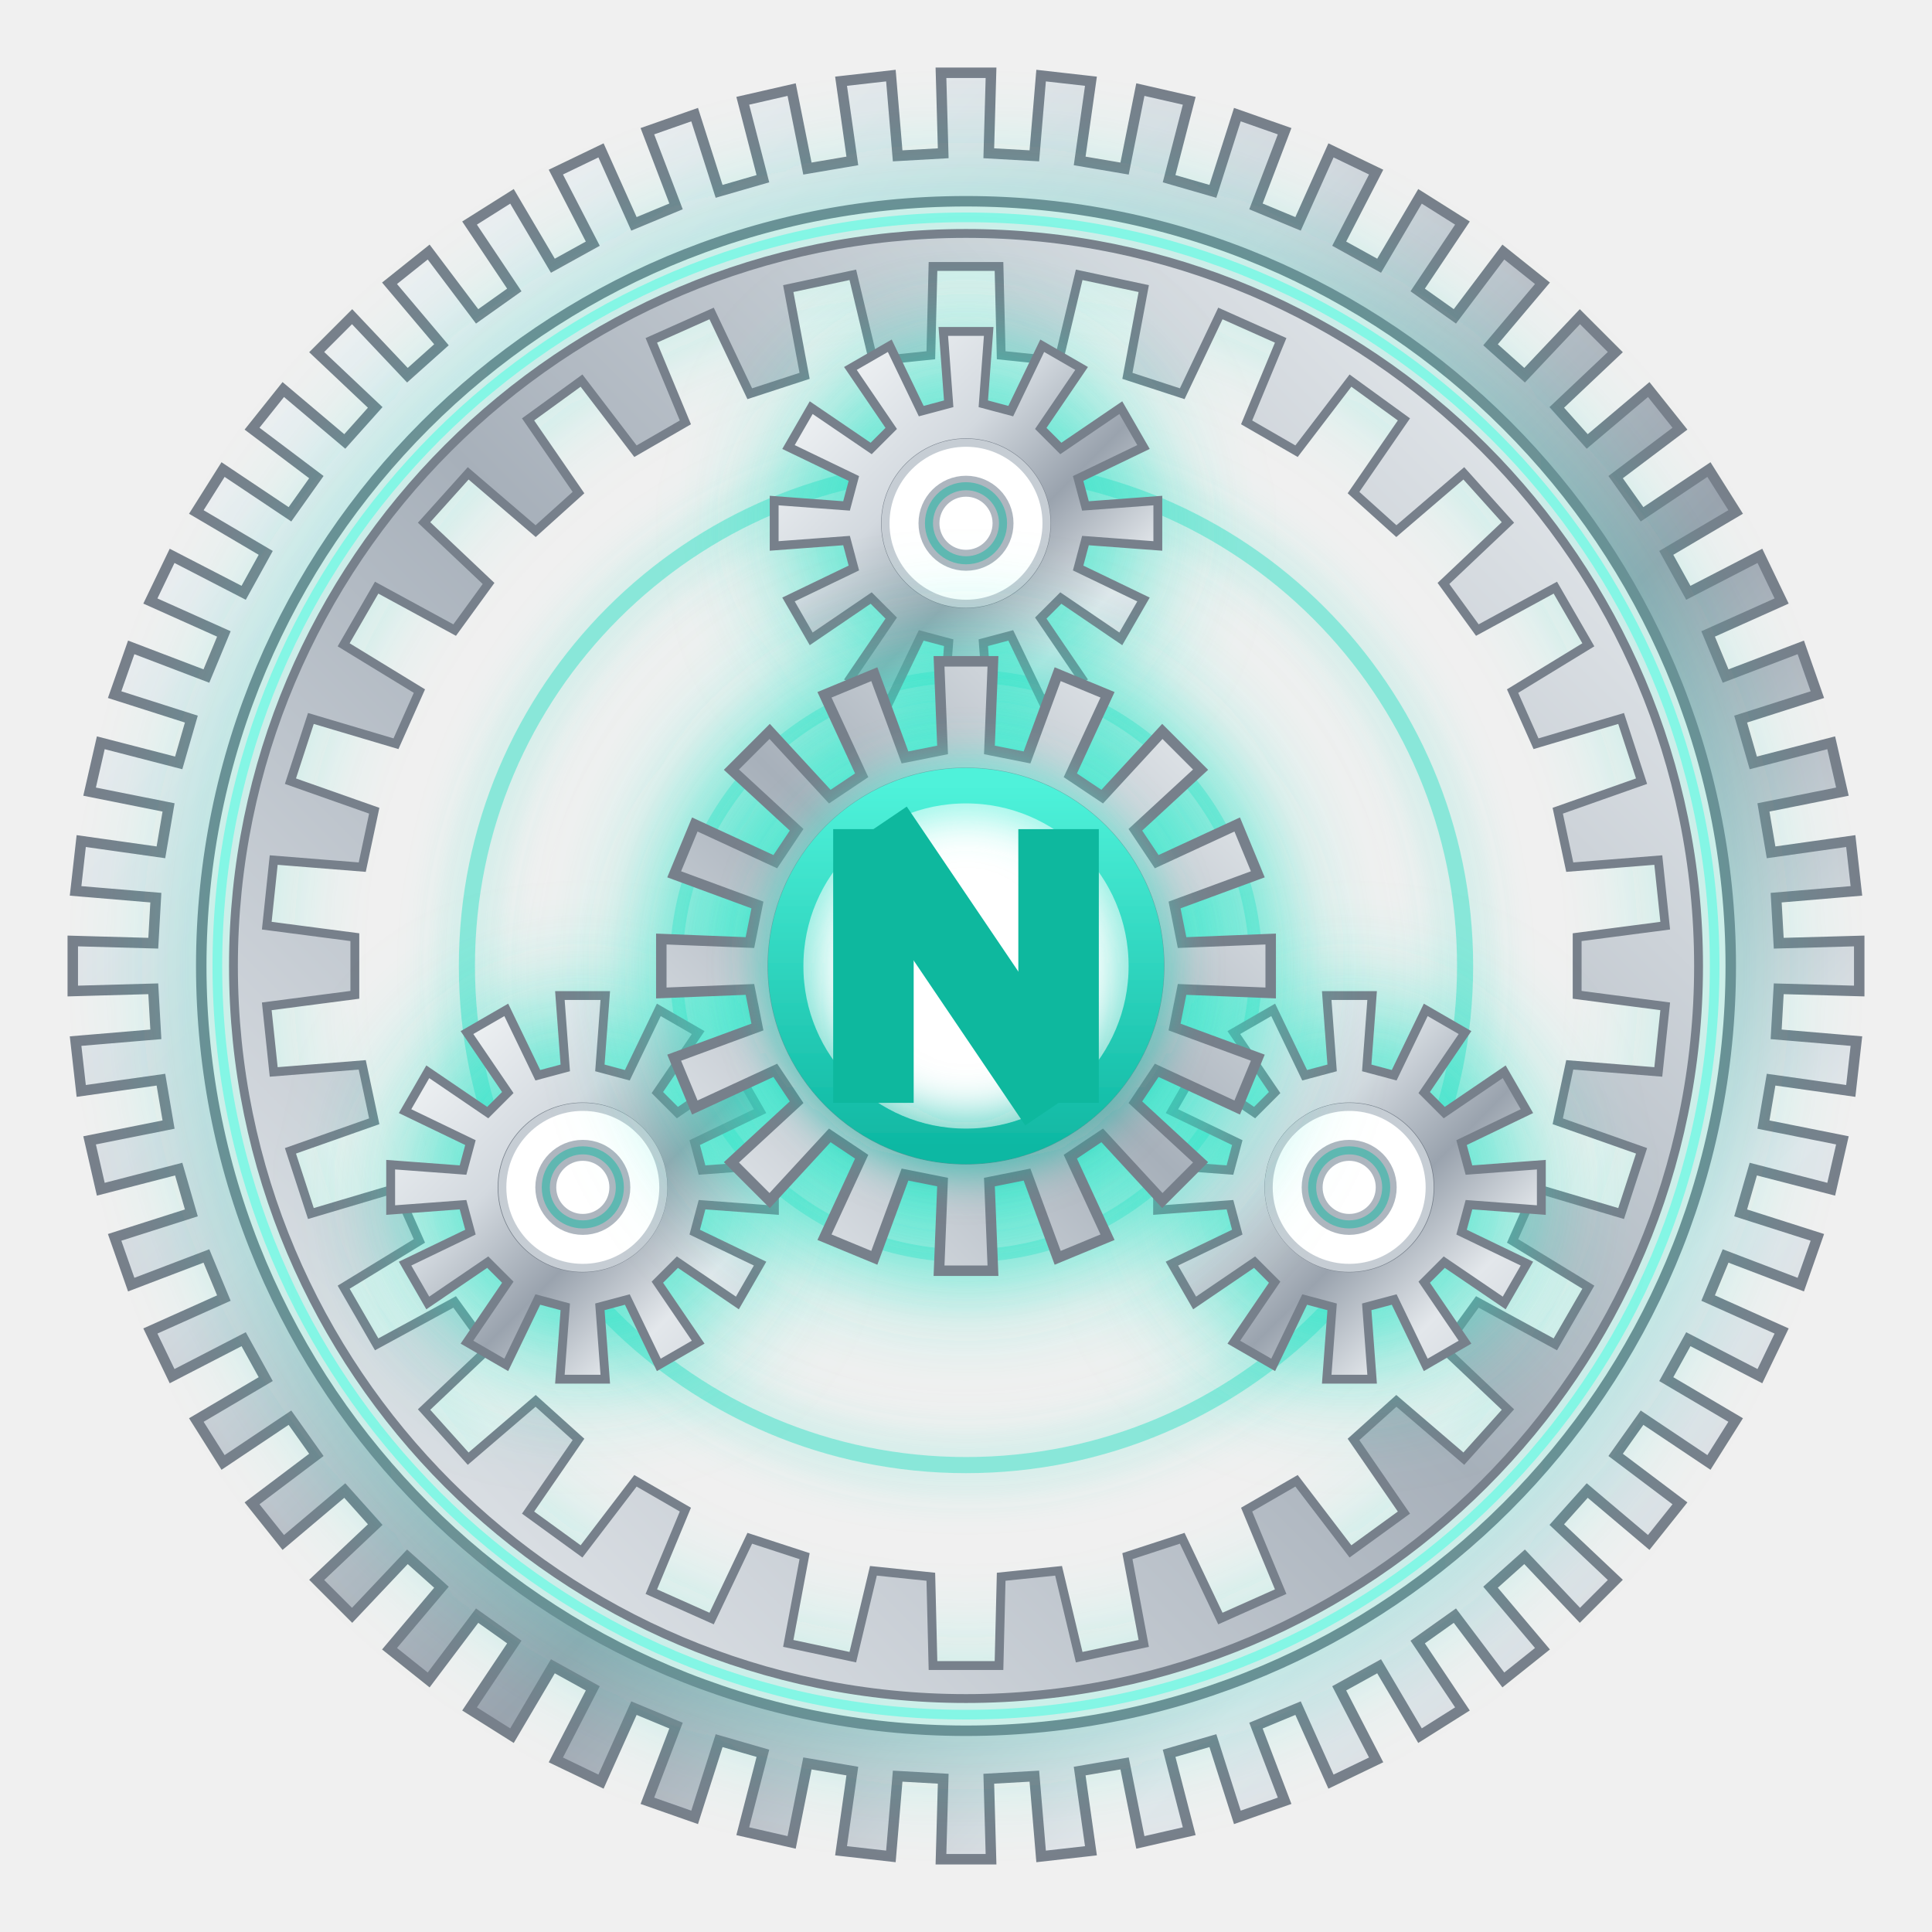
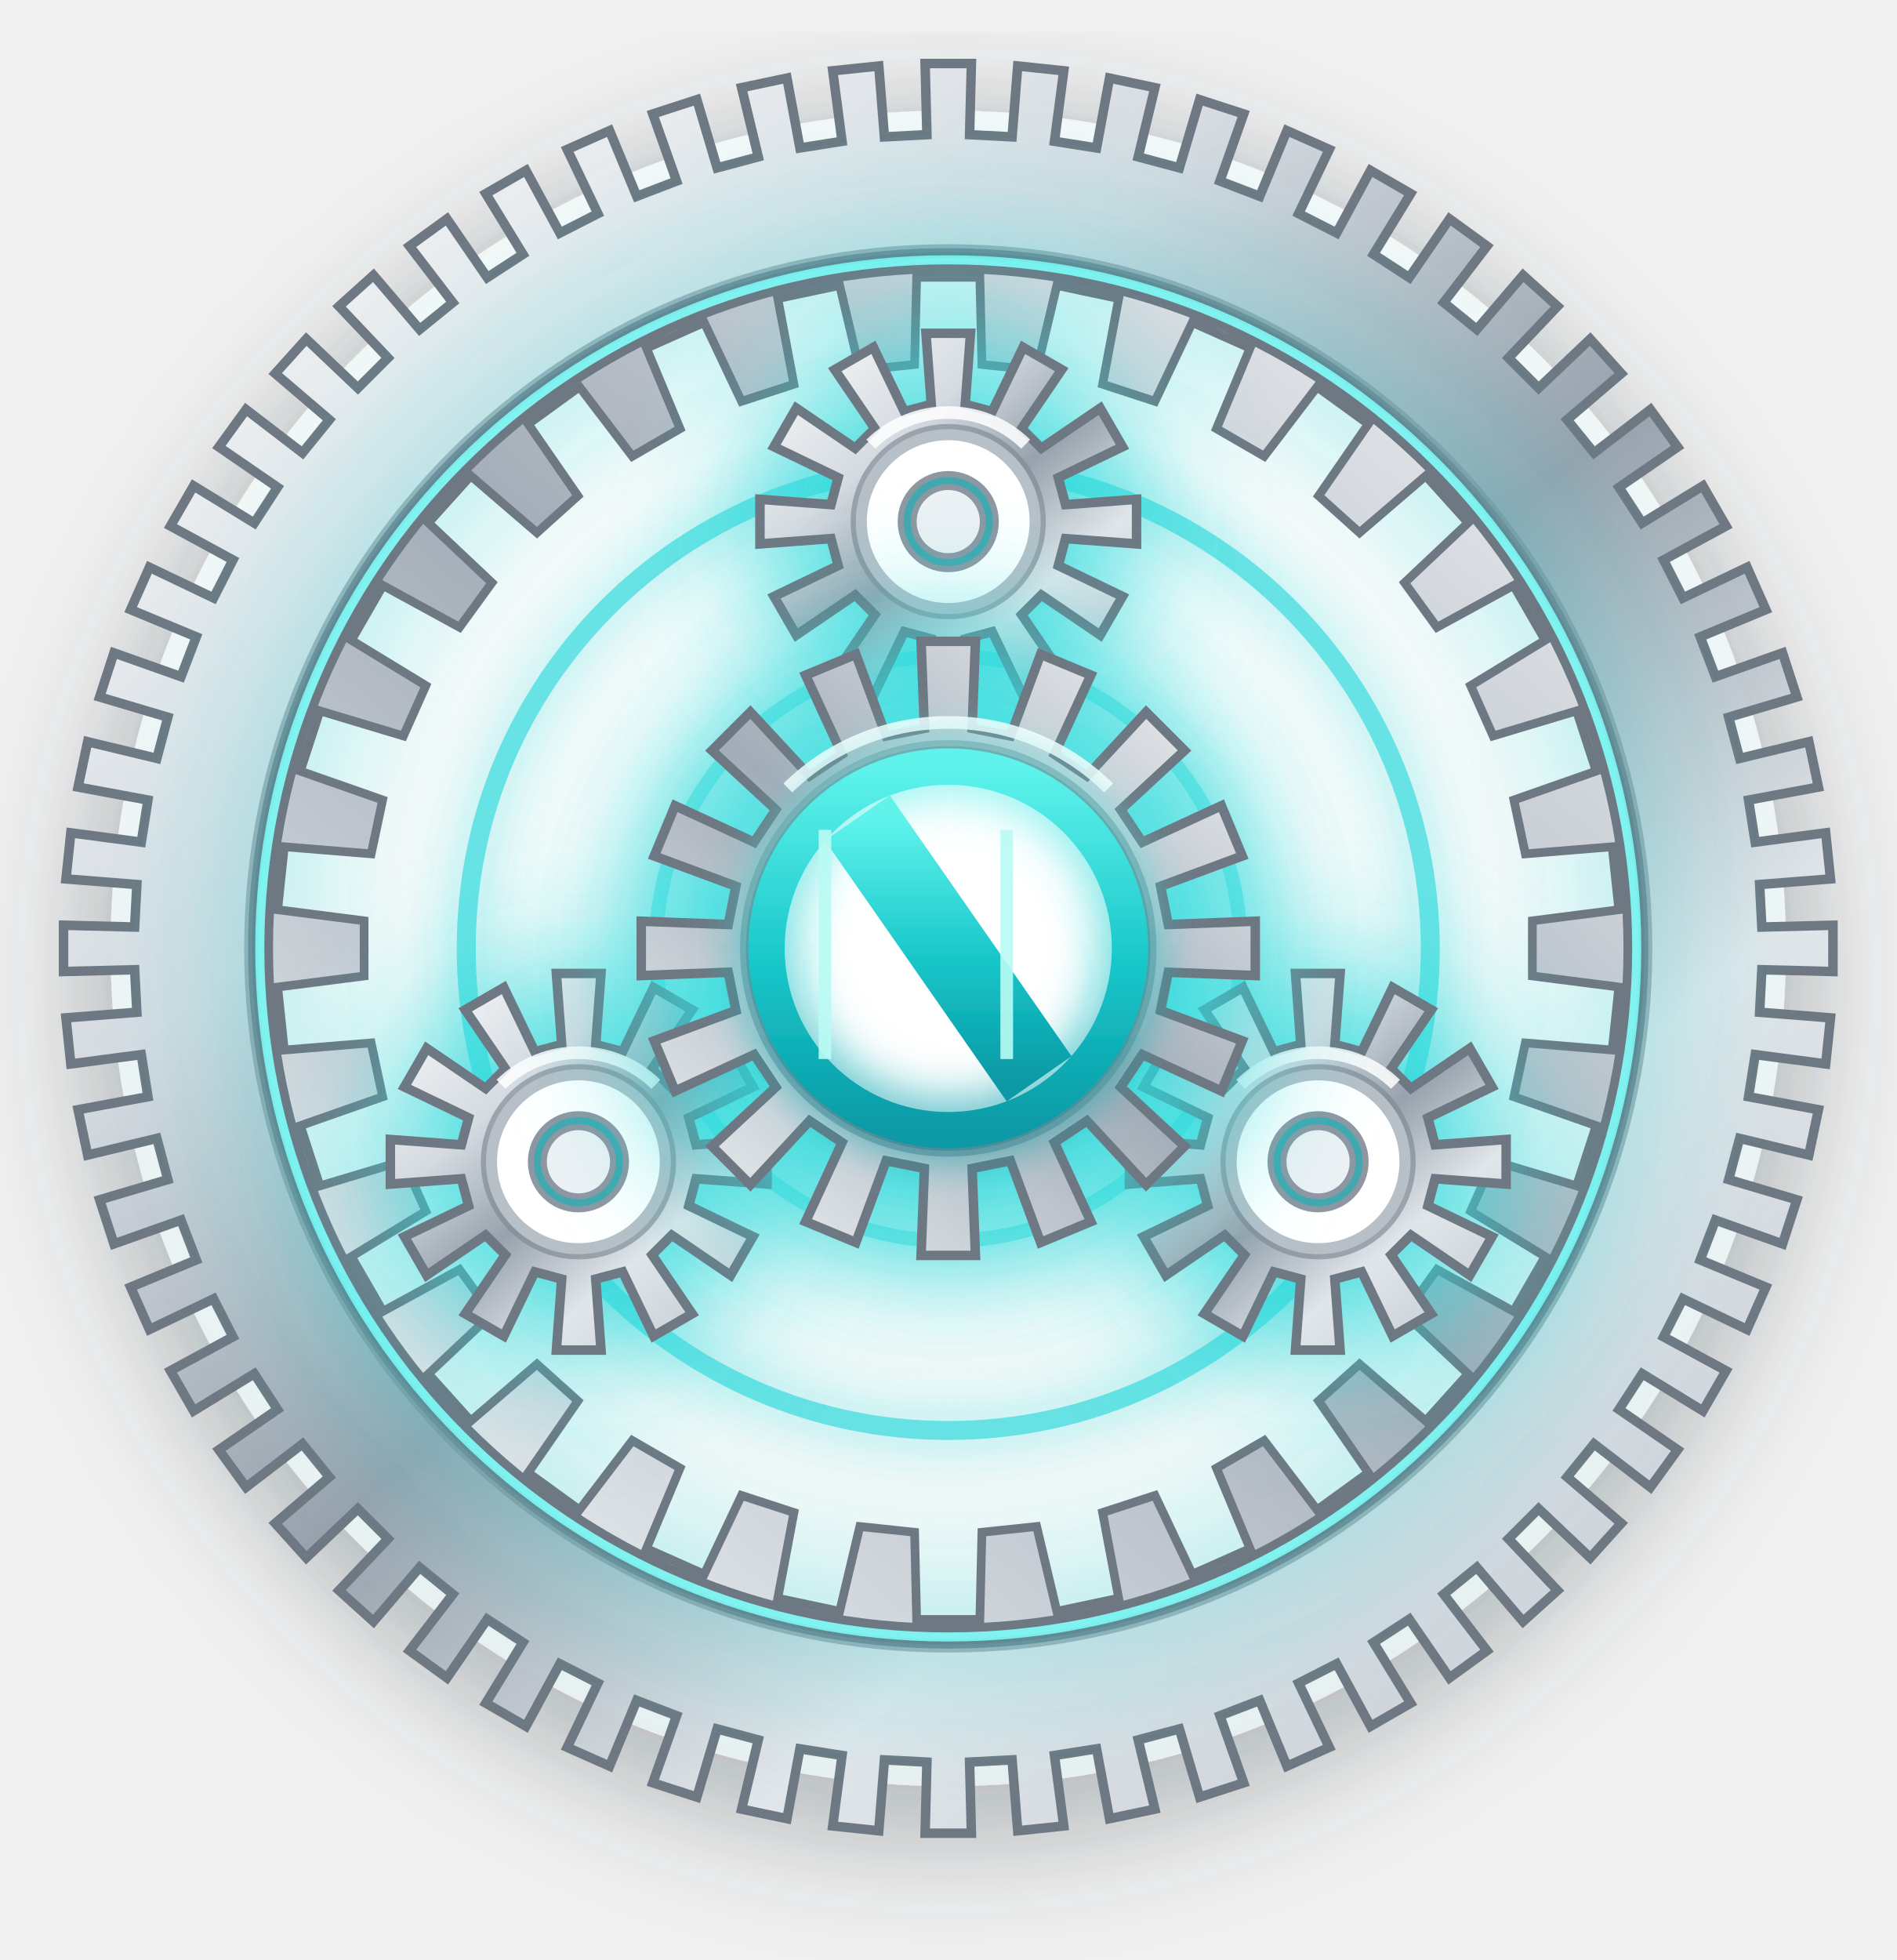
- <svg xmlns="http://www.w3.org/2000/svg" viewBox="0 0 240 240" class="nx-logo" role="img" aria-label="Nexus Institute of Technology planetary-gear logo">
+ <svg xmlns="http://www.w3.org/2000/svg" viewBox="0 0 240 248" class="nx-logo" role="img" aria-label="Nexus Institute of Technology planetary-gear logo">
  <defs>
-     <linearGradient id="metal" x1="0%" y1="0%" x2="100%" y2="100%">
+     <radialGradient id="coin" cx="50%" cy="42%" r="65%">
+       <stop offset="0%" stop-color="#FFFFFF" />
+       <stop offset="72%" stop-color="#F2F7F7" />
+       <stop offset="100%" stop-color="#E4ECEC" />
+     </radialGradient>
+     <linearGradient id="metal" x1="0%" y1="0%" x2="86%" y2="100%">
      <stop offset="0%" stop-color="#FDFEFE" />
-       <stop offset="38%" stop-color="#D3D9DF" />
-       <stop offset="58%" stop-color="#9AA3AE" />
-       <stop offset="78%" stop-color="#E3E7EB" />
-       <stop offset="100%" stop-color="#CBD1D8" />
+       <stop offset="34%" stop-color="#D5DBE1" />
+       <stop offset="55%" stop-color="#98A2AD" />
+       <stop offset="76%" stop-color="#E1E6EA" />
+       <stop offset="100%" stop-color="#C4CBD3" />
    </linearGradient>
-     <linearGradient id="metal2" x1="100%" y1="0%" x2="0%" y2="100%">
-       <stop offset="0%" stop-color="#F2F5F7" />
-       <stop offset="50%" stop-color="#A7B0BA" />
-       <stop offset="100%" stop-color="#EDF0F3" />
+     <linearGradient id="metal2" x1="100%" y1="0%" x2="14%" y2="100%">
+       <stop offset="0%" stop-color="#F4F6F8" />
+       <stop offset="52%" stop-color="#A3ACB7" />
+       <stop offset="100%" stop-color="#E9EDF0" />
    </linearGradient>
-     <linearGradient id="tealg" x1="0%" y1="0%" x2="0%" y2="100%">
-       <stop offset="0%" stop-color="#4FF2DA" />
-       <stop offset="100%" stop-color="#0FB8A3" />
+     <linearGradient id="ntube" x1="0%" y1="0%" x2="0%" y2="100%">
+       <stop offset="0%" stop-color="#5FF3EC" />
+       <stop offset="55%" stop-color="#17C6C9" />
+       <stop offset="100%" stop-color="#0A9AA6" />
    </linearGradient>
-     <filter id="glow" x="-60%" y="-60%" width="220%" height="220%">
-       <feGaussianBlur stdDeviation="3.2" result="b" />
+     <filter id="glow" x="-70%" y="-70%" width="240%" height="240%">
+       <feGaussianBlur stdDeviation="3.4" result="b" />
      <feMerge>
        <feMergeNode in="b" />
        <feMergeNode in="SourceGraphic" />
      </feMerge>
    </filter>
-     <filter id="soft" x="-80%" y="-80%" width="260%" height="260%">
-       <feGaussianBlur stdDeviation="7" />
+     <filter id="soft" x="-90%" y="-90%" width="280%" height="280%">
+       <feGaussianBlur stdDeviation="8" />
+     </filter>
+     <filter id="drop" x="-25%" y="-25%" width="150%" height="160%">
+       <feDropShadow dx="0" dy="4" stdDeviation="6" flood-color="#3A4650" flood-opacity="0.30" />
    </filter>
  </defs>
-   <path d="M220.96 117.17 L230.96 116.89 L230.96 123.11 L220.96 122.83 L220.64 128.49 L230.61 129.33 L229.91 135.52 L220.01 134.12 L219.06 139.70 L228.87 141.66 L227.48 147.73 L217.80 145.23 L216.23 150.67 L225.76 153.71 L223.70 159.58 L214.36 156.02 L212.19 161.25 L221.32 165.34 L218.62 170.95 L209.73 166.36 L206.99 171.32 L215.61 176.40 L212.29 181.67 L203.98 176.11 L200.70 180.73 L208.69 186.75 L204.81 191.61 L197.17 185.16 L193.39 189.39 L200.66 196.26 L196.26 200.66 L189.39 193.39 L185.16 197.17 L191.61 204.81 L186.75 208.69 L180.73 200.70 L176.11 203.98 L181.67 212.29 L176.40 215.61 L171.32 206.99 L166.36 209.73 L170.95 218.62 L165.34 221.32 L161.25 212.19 L156.02 214.36 L159.58 223.70 L153.71 225.76 L150.67 216.23 L145.23 217.80 L147.73 227.48 L141.66 228.87 L139.70 219.06 L134.12 220.01 L135.52 229.91 L129.33 230.61 L128.49 220.64 L122.83 220.96 L123.11 230.96 L116.89 230.96 L117.17 220.96 L111.51 220.64 L110.67 230.61 L104.48 229.91 L105.88 220.01 L100.30 219.06 L98.34 228.87 L92.27 227.48 L94.77 217.80 L89.33 216.23 L86.29 225.76 L80.42 223.70 L83.98 214.36 L78.75 212.19 L74.66 221.32 L69.05 218.62 L73.64 209.73 L68.68 206.99 L63.60 215.61 L58.33 212.29 L63.89 203.98 L59.27 200.70 L53.25 208.69 L48.39 204.81 L54.84 197.17 L50.61 193.39 L43.74 200.66 L39.34 196.26 L46.61 189.39 L42.83 185.16 L35.19 191.61 L31.31 186.75 L39.30 180.73 L36.02 176.11 L27.71 181.67 L24.39 176.40 L33.01 171.32 L30.27 166.36 L21.38 170.95 L18.68 165.34 L27.81 161.25 L25.64 156.02 L16.30 159.58 L14.24 153.71 L23.77 150.67 L22.20 145.23 L12.52 147.73 L11.13 141.66 L20.94 139.70 L19.99 134.12 L10.09 135.52 L9.39 129.33 L19.36 128.49 L19.04 122.83 L9.04 123.11 L9.04 116.89 L19.04 117.17 L19.36 111.51 L9.39 110.67 L10.09 104.48 L19.99 105.88 L20.94 100.30 L11.13 98.34 L12.52 92.27 L22.20 94.77 L23.77 89.33 L14.24 86.29 L16.30 80.42 L25.64 83.98 L27.81 78.75 L18.68 74.66 L21.38 69.05 L30.27 73.64 L33.01 68.68 L24.39 63.60 L27.71 58.33 L36.02 63.89 L39.30 59.27 L31.31 53.25 L35.19 48.39 L42.83 54.84 L46.61 50.61 L39.34 43.74 L43.74 39.34 L50.61 46.61 L54.84 42.83 L48.39 35.19 L53.25 31.31 L59.27 39.30 L63.89 36.02 L58.33 27.71 L63.60 24.39 L68.68 33.01 L73.64 30.27 L69.05 21.38 L74.66 18.68 L78.75 27.81 L83.98 25.64 L80.42 16.30 L86.29 14.24 L89.33 23.77 L94.77 22.20 L92.27 12.52 L98.34 11.13 L100.30 20.94 L105.88 19.99 L104.48 10.09 L110.67 9.39 L111.51 19.36 L117.17 19.04 L116.89 9.04 L123.11 9.04 L122.83 19.04 L128.49 19.36 L129.33 9.39 L135.52 10.09 L134.12 19.99 L139.70 20.94 L141.66 11.13 L147.73 12.52 L145.23 22.20 L150.67 23.77 L153.71 14.24 L159.58 16.30 L156.02 25.64 L161.25 27.81 L165.34 18.68 L170.95 21.38 L166.36 30.27 L171.32 33.01 L176.40 24.39 L181.67 27.71 L176.11 36.02 L180.73 39.30 L186.75 31.31 L191.61 35.19 L185.16 42.83 L189.39 46.61 L196.26 39.34 L200.66 43.74 L193.39 50.61 L197.17 54.84 L204.81 48.39 L208.69 53.25 L200.70 59.27 L203.98 63.89 L212.29 58.33 L215.61 63.60 L206.99 68.68 L209.73 73.64 L218.62 69.05 L221.32 74.66 L212.19 78.75 L214.36 83.98 L223.70 80.42 L225.76 86.29 L216.23 89.33 L217.80 94.77 L227.48 92.27 L228.87 98.34 L219.06 100.30 L220.01 105.88 L229.91 104.48 L230.61 110.67 L220.64 111.51 Z M215.00 120.00 A95 95 0 1 0 25.00 120.00 A95 95 0 1 0 215.00 120.00 Z" fill="url(#metal)" fill-rule="evenodd" stroke="#77808B" stroke-width="1.3" />
-   <circle cx="120" cy="120" r="93" fill="none" stroke="#2BE4C8" stroke-width="3.5" filter="url(#soft)" opacity="0.9" />
-   <circle cx="120" cy="120" r="93" fill="none" stroke="#7CF7E4" stroke-width="1.2" opacity="0.9" />
-   <path d="M211 120 A91 91 0 1 1 29 120 A91 91 0 1 1 211 120 Z M206.86 114.99 L195.92 116.42 L195.92 123.58 L206.86 125.01 L206.00 133.16 L195.00 132.28 L193.51 139.29 L203.92 142.96 L201.38 150.75 L190.81 147.61 L187.90 154.15 L197.31 159.90 L193.21 167.00 L183.52 161.73 L179.31 167.52 L187.32 175.10 L181.84 181.20 L173.46 174.02 L168.14 178.81 L174.40 187.90 L167.76 192.72 L161.06 183.95 L154.86 187.53 L159.09 197.72 L151.60 201.06 L146.86 191.09 L140.05 193.31 L142.08 204.15 L134.06 205.86 L131.50 195.13 L124.37 195.87 L124.10 206.90 L115.90 206.90 L115.63 195.87 L108.50 195.13 L105.94 205.86 L97.92 204.15 L99.95 193.31 L93.14 191.09 L88.40 201.06 L80.91 197.72 L85.14 187.53 L78.94 183.95 L72.24 192.72 L65.60 187.90 L71.86 178.81 L66.54 174.02 L58.16 181.20 L52.68 175.10 L60.69 167.52 L56.48 161.73 L46.79 167.00 L42.69 159.90 L52.10 154.15 L49.19 147.61 L38.62 150.75 L36.08 142.96 L46.49 139.29 L45.00 132.28 L34.00 133.16 L33.14 125.01 L44.08 123.58 L44.08 116.42 L33.14 114.99 L34.00 106.84 L45.00 107.72 L46.49 100.71 L36.08 97.04 L38.62 89.25 L49.19 92.39 L52.10 85.85 L42.69 80.10 L46.79 73.00 L56.48 78.27 L60.69 72.48 L52.68 64.90 L58.16 58.80 L66.54 65.98 L71.86 61.19 L65.60 52.10 L72.24 47.28 L78.94 56.05 L85.14 52.47 L80.91 42.28 L88.40 38.94 L93.14 48.91 L99.95 46.69 L97.92 35.85 L105.94 34.14 L108.50 44.87 L115.63 44.13 L115.90 33.10 L124.10 33.10 L124.37 44.13 L131.50 44.87 L134.06 34.14 L142.08 35.85 L140.05 46.69 L146.86 48.91 L151.60 38.94 L159.09 42.28 L154.86 52.47 L161.06 56.05 L167.76 47.28 L174.40 52.10 L168.14 61.19 L173.46 65.98 L181.84 58.80 L187.32 64.90 L179.31 72.48 L183.52 78.27 L193.21 73.00 L197.31 80.10 L187.90 85.85 L190.81 92.39 L201.38 89.25 L203.92 97.04 L193.51 100.71 L195.00 107.72 L206.00 106.84 Z" fill="url(#metal2)" fill-rule="evenodd" stroke="#77808B" stroke-width="1.1" />
-   <circle cx="120" cy="120" r="62" fill="none" stroke="#35E0C6" stroke-width="2" opacity="0.55" filter="url(#glow)" />
-   <circle cx="120" cy="120" r="36" fill="none" stroke="#35E0C6" stroke-width="1.6" opacity="0.45" filter="url(#glow)" />
-   <circle cx="120.0" cy="65.0" r="22" fill="#2BE4C8" opacity="0.75" filter="url(#soft)" />
-   <path d="M134.84 62.85 L143.83 62.18 L143.83 67.82 L134.84 67.15 L133.93 70.56 L142.05 74.47 L139.23 79.36 L131.78 74.29 L129.29 76.78 L134.36 84.23 L129.47 87.05 L125.56 78.93 L122.15 79.84 L122.82 88.83 L117.18 88.83 L117.85 79.84 L114.44 78.93 L110.53 87.05 L105.64 84.23 L110.71 76.78 L108.22 74.29 L100.77 79.36 L97.95 74.47 L106.07 70.56 L105.16 67.15 L96.17 67.82 L96.17 62.18 L105.16 62.85 L106.07 59.44 L97.95 55.53 L100.77 50.64 L108.22 55.71 L110.71 53.22 L105.64 45.77 L110.53 42.95 L114.44 51.07 L117.85 50.16 L117.18 41.17 L122.82 41.17 L122.15 50.16 L125.56 51.07 L129.47 42.95 L134.36 45.77 L129.29 53.22 L131.78 55.71 L139.23 50.64 L142.05 55.53 L133.93 59.44 Z M130.00 65.00 A10 10 0 1 0 110.00 65.00 A10 10 0 1 0 130.00 65.00 Z" fill="url(#metal)" fill-rule="evenodd" stroke="#77808B" stroke-width="1.1" />
-   <circle cx="120.0" cy="65.0" r="10" fill="#FFFFFF" stroke="#C6CDD4" stroke-width="1" />
-   <circle cx="120.0" cy="65.0" r="4.6" fill="none" stroke="#AEB6BF" stroke-width="2.6" />
-   <circle cx="120.0" cy="65.0" r="4.6" fill="none" stroke="#0FB8A3" stroke-width="1" opacity="0.5" />
-   <circle cx="167.6" cy="147.5" r="22" fill="#2BE4C8" opacity="0.75" filter="url(#soft)" />
-   <path d="M182.48 145.35 L191.47 144.68 L191.47 150.32 L182.48 149.65 L181.56 153.06 L189.68 156.97 L186.86 161.86 L179.41 156.79 L176.92 159.28 L181.99 166.73 L177.11 169.55 L173.19 161.43 L169.78 162.34 L170.45 171.33 L164.81 171.33 L165.48 162.34 L162.07 161.43 L158.16 169.55 L153.27 166.73 L158.34 159.28 L155.85 156.79 L148.40 161.86 L145.58 156.97 L153.70 153.06 L152.79 149.65 L143.80 150.32 L143.80 144.68 L152.79 145.35 L153.70 141.94 L145.58 138.03 L148.40 133.14 L155.85 138.21 L158.34 135.72 L153.27 128.27 L158.16 125.45 L162.07 133.57 L165.48 132.66 L164.81 123.67 L170.45 123.67 L169.78 132.66 L173.19 133.57 L177.11 125.45 L181.99 128.27 L176.92 135.72 L179.41 138.21 L186.86 133.14 L189.68 138.03 L181.56 141.94 Z M177.63 147.50 A10 10 0 1 0 157.63 147.50 A10 10 0 1 0 177.63 147.50 Z" fill="url(#metal)" fill-rule="evenodd" stroke="#77808B" stroke-width="1.1" />
-   <circle cx="167.6" cy="147.5" r="10" fill="#FFFFFF" stroke="#C6CDD4" stroke-width="1" />
-   <circle cx="167.6" cy="147.5" r="4.6" fill="none" stroke="#AEB6BF" stroke-width="2.6" />
-   <circle cx="167.6" cy="147.5" r="4.6" fill="none" stroke="#0FB8A3" stroke-width="1" opacity="0.5" />
-   <circle cx="72.4" cy="147.5" r="22" fill="#2BE4C8" opacity="0.75" filter="url(#soft)" />
-   <path d="M87.21 145.35 L96.20 144.68 L96.20 150.32 L87.21 149.65 L86.30 153.06 L94.42 156.97 L91.60 161.86 L84.15 156.79 L81.66 159.28 L86.73 166.73 L81.84 169.55 L77.93 161.43 L74.52 162.34 L75.19 171.33 L69.55 171.33 L70.22 162.34 L66.81 161.43 L62.89 169.55 L58.01 166.73 L63.08 159.28 L60.59 156.79 L53.14 161.86 L50.32 156.97 L58.44 153.06 L57.52 149.65 L48.53 150.32 L48.53 144.68 L57.52 145.35 L58.44 141.94 L50.32 138.03 L53.14 133.14 L60.59 138.21 L63.08 135.72 L58.01 128.27 L62.89 125.45 L66.81 133.57 L70.22 132.66 L69.55 123.67 L75.19 123.67 L74.52 132.66 L77.93 133.57 L81.84 125.45 L86.73 128.27 L81.66 135.72 L84.15 138.21 L91.60 133.14 L94.42 138.03 L86.30 141.94 Z M82.37 147.50 A10 10 0 1 0 62.37 147.50 A10 10 0 1 0 82.37 147.50 Z" fill="url(#metal)" fill-rule="evenodd" stroke="#77808B" stroke-width="1.1" />
-   <circle cx="72.4" cy="147.5" r="10" fill="#FFFFFF" stroke="#C6CDD4" stroke-width="1" />
-   <circle cx="72.4" cy="147.5" r="4.6" fill="none" stroke="#AEB6BF" stroke-width="2.6" />
-   <circle cx="72.4" cy="147.5" r="4.6" fill="none" stroke="#0FB8A3" stroke-width="1" opacity="0.5" />
-   <circle cx="120" cy="120" r="38" fill="#2BE4C8" opacity="0.8" filter="url(#soft)" />
-   <path d="M146.84 117.09 L157.85 116.65 L157.85 123.35 L146.84 122.91 L145.91 127.58 L156.25 131.39 L153.69 137.58 L143.69 132.96 L141.04 136.92 L149.14 144.39 L144.39 149.14 L136.92 141.04 L132.96 143.69 L137.58 153.69 L131.39 156.25 L127.58 145.91 L122.91 146.84 L123.35 157.85 L116.65 157.85 L117.09 146.84 L112.42 145.91 L108.61 156.25 L102.42 153.69 L107.04 143.69 L103.08 141.04 L95.61 149.14 L90.86 144.39 L98.96 136.92 L96.31 132.96 L86.31 137.58 L83.75 131.39 L94.09 127.58 L93.16 122.91 L82.15 123.35 L82.15 116.65 L93.16 117.09 L94.09 112.42 L83.75 108.61 L86.31 102.42 L96.31 107.04 L98.96 103.08 L90.86 95.61 L95.61 90.86 L103.08 98.96 L107.04 96.31 L102.42 86.31 L108.61 83.75 L112.42 94.09 L117.09 93.16 L116.65 82.15 L123.35 82.15 L122.91 93.16 L127.58 94.09 L131.39 83.75 L137.58 86.31 L132.96 96.31 L136.92 98.96 L144.39 90.86 L149.14 95.61 L141.04 103.08 L143.69 107.04 L153.69 102.42 L156.25 108.61 L145.91 112.42 Z M144.00 120.00 A24 24 0 1 0 96.00 120.00 A24 24 0 1 0 144.00 120.00 Z" fill="url(#metal2)" fill-rule="evenodd" stroke="#77808B" stroke-width="1.3" />
-   <circle cx="120" cy="120" r="24" fill="#FFFFFF" />
-   <circle cx="120" cy="120" r="22.4" fill="none" stroke="url(#tealg)" stroke-width="4.4" filter="url(#glow)" />
-   <g stroke="#0EB89E" stroke-width="10" stroke-linecap="butt" fill="none">
-     <line x1="108.5" y1="137" x2="108.5" y2="103" />
-     <line x1="108.5" y1="103" x2="131.5" y2="137" />
-     <line x1="131.5" y1="137" x2="131.5" y2="103" />
+   <g filter="url(#drop)">
+     <circle cx="120" cy="120" r="106" fill="url(#coin)" />
+     <path d="M222.96 117.30 L231.96 117.07 L231.96 122.93 L222.96 122.70 L222.68 128.08 L231.65 128.79 L231.04 134.62 L222.12 133.44 L221.28 138.77 L230.12 140.41 L228.91 146.15 L220.15 144.04 L218.76 149.25 L227.39 151.81 L225.58 157.39 L217.09 154.38 L215.16 159.42 L223.47 162.86 L221.09 168.22 L212.97 164.34 L210.52 169.15 L218.43 173.44 L215.50 178.52 L207.82 173.82 L204.88 178.34 L212.30 183.44 L208.86 188.18 L201.72 182.70 L198.32 186.89 L205.17 192.74 L201.24 197.10 L194.71 190.90 L190.90 194.71 L197.10 201.24 L192.74 205.17 L186.89 198.32 L182.70 201.72 L188.18 208.86 L183.44 212.30 L178.34 204.88 L173.82 207.82 L178.52 215.50 L173.44 218.43 L169.15 210.52 L164.34 212.97 L168.22 221.09 L162.86 223.47 L159.42 215.16 L154.38 217.09 L157.39 225.58 L151.81 227.39 L149.25 218.76 L144.04 220.15 L146.15 228.91 L140.41 230.12 L138.77 221.28 L133.44 222.12 L134.62 231.04 L128.79 231.65 L128.08 222.68 L122.70 222.96 L122.93 231.96 L117.07 231.96 L117.30 222.96 L111.92 222.68 L111.21 231.65 L105.38 231.04 L106.56 222.12 L101.23 221.28 L99.59 230.12 L93.85 228.91 L95.96 220.15 L90.75 218.76 L88.19 227.39 L82.61 225.58 L85.62 217.09 L80.58 215.16 L77.14 223.47 L71.78 221.09 L75.66 212.97 L70.85 210.52 L66.56 218.43 L61.48 215.50 L66.18 207.82 L61.66 204.88 L56.56 212.30 L51.82 208.86 L57.30 201.72 L53.11 198.32 L47.26 205.17 L42.90 201.24 L49.10 194.71 L45.29 190.90 L38.76 197.10 L34.83 192.74 L41.68 186.89 L38.28 182.70 L31.14 188.18 L27.70 183.44 L35.12 178.34 L32.18 173.82 L24.50 178.52 L21.57 173.44 L29.48 169.15 L27.03 164.34 L18.91 168.22 L16.53 162.86 L24.84 159.42 L22.91 154.38 L14.42 157.39 L12.61 151.81 L21.24 149.25 L19.85 144.04 L11.09 146.15 L9.88 140.41 L18.72 138.77 L17.88 133.44 L8.96 134.62 L8.35 128.79 L17.32 128.08 L17.04 122.70 L8.04 122.93 L8.04 117.07 L17.04 117.30 L17.32 111.92 L8.35 111.21 L8.96 105.38 L17.88 106.56 L18.72 101.23 L9.88 99.59 L11.09 93.85 L19.85 95.96 L21.24 90.75 L12.61 88.19 L14.42 82.61 L22.91 85.62 L24.84 80.58 L16.53 77.14 L18.91 71.78 L27.03 75.66 L29.48 70.85 L21.57 66.56 L24.50 61.48 L32.18 66.18 L35.12 61.66 L27.70 56.56 L31.14 51.82 L38.28 57.30 L41.68 53.11 L34.83 47.26 L38.76 42.90 L45.29 49.10 L49.10 45.29 L42.90 38.76 L47.26 34.83 L53.11 41.68 L57.30 38.28 L51.82 31.14 L56.56 27.70 L61.66 35.12 L66.18 32.18 L61.48 24.50 L66.56 21.57 L70.85 29.48 L75.66 27.03 L71.78 18.91 L77.14 16.53 L80.58 24.84 L85.62 22.91 L82.61 14.42 L88.19 12.61 L90.75 21.24 L95.96 19.85 L93.85 11.09 L99.59 9.88 L101.23 18.72 L106.56 17.88 L105.38 8.96 L111.21 8.35 L111.92 17.32 L117.30 17.04 L117.07 8.04 L122.93 8.04 L122.70 17.04 L128.08 17.32 L128.79 8.35 L134.62 8.96 L133.44 17.88 L138.77 18.72 L140.41 9.88 L146.15 11.09 L144.04 19.85 L149.25 21.24 L151.81 12.61 L157.39 14.42 L154.38 22.91 L159.42 24.84 L162.86 16.53 L168.22 18.91 L164.34 27.03 L169.15 29.48 L173.44 21.57 L178.52 24.50 L173.82 32.18 L178.34 35.12 L183.44 27.70 L188.18 31.14 L182.70 38.28 L186.89 41.68 L192.74 34.83 L197.10 38.76 L190.90 45.29 L194.71 49.10 L201.24 42.90 L205.17 47.26 L198.32 53.11 L201.72 57.30 L208.86 51.82 L212.30 56.56 L204.88 61.66 L207.82 66.18 L215.50 61.48 L218.43 66.56 L210.52 70.85 L212.97 75.66 L221.09 71.78 L223.47 77.14 L215.16 80.58 L217.09 85.62 L225.58 82.61 L227.39 88.19 L218.76 90.75 L220.15 95.96 L228.91 93.85 L230.12 99.59 L221.28 101.23 L222.12 106.56 L231.04 105.38 L231.65 111.21 L222.68 111.92 Z M208.00 120.00 A88 88 0 1 0 32.00 120.00 A88 88 0 1 0 208.00 120.00 Z" fill="url(#metal)" fill-rule="evenodd" stroke="#6E7883" stroke-width="1.2" />
+     <circle cx="120" cy="120" r="88.6" fill="none" stroke="#7E8894" stroke-width="1" opacity="0.6" />
+     <circle cx="120" cy="120" r="87" fill="none" stroke="#2BD9DB" stroke-width="4" filter="url(#soft)" opacity="0.95" />
+     <circle cx="120" cy="120" r="87" fill="none" stroke="#7CF2F0" stroke-width="1.4" opacity="0.95" />
+     <path d="M206 120 A86 86 0 1 1 34 120 A86 86 0 1 1 206 120 Z M204.86 115.11 L193.92 116.51 L193.92 123.49 L204.86 124.89 L204.02 132.86 L193.03 131.96 L191.58 138.78 L201.99 142.43 L199.51 150.05 L188.95 146.88 L186.11 153.25 L195.53 158.99 L191.53 165.92 L181.85 160.63 L177.75 166.27 L185.78 173.84 L180.42 179.79 L172.05 172.60 L166.87 177.26 L173.15 186.34 L166.67 191.04 L159.98 182.27 L153.94 185.76 L158.19 195.94 L150.88 199.19 L146.16 189.22 L139.53 191.38 L141.57 202.22 L133.74 203.88 L131.19 193.15 L124.26 193.88 L124.00 204.91 L116.00 204.91 L115.74 193.88 L108.81 193.15 L106.26 203.88 L98.43 202.22 L100.47 191.38 L93.84 189.22 L89.12 199.19 L81.81 195.94 L86.06 185.76 L80.02 182.27 L73.33 191.04 L66.85 186.34 L73.13 177.26 L67.95 172.60 L59.58 179.79 L54.22 173.84 L62.25 166.27 L58.15 160.63 L48.47 165.92 L44.47 158.99 L53.89 153.25 L51.05 146.88 L40.49 150.05 L38.01 142.43 L48.42 138.78 L46.97 131.96 L35.98 132.86 L35.14 124.89 L46.08 123.49 L46.08 116.51 L35.14 115.11 L35.98 107.14 L46.97 108.04 L48.42 101.22 L38.01 97.57 L40.49 89.95 L51.05 93.12 L53.89 86.75 L44.47 81.01 L48.47 74.08 L58.15 79.37 L62.25 73.73 L54.22 66.16 L59.58 60.21 L67.95 67.40 L73.13 62.74 L66.85 53.66 L73.33 48.96 L80.02 57.73 L86.06 54.24 L81.81 44.06 L89.12 40.81 L93.84 50.78 L100.47 48.62 L98.43 37.78 L106.26 36.12 L108.81 46.85 L115.74 46.12 L116.00 35.09 L124.00 35.09 L124.26 46.12 L131.19 46.85 L133.74 36.12 L141.57 37.78 L139.53 48.62 L146.16 50.78 L150.88 40.81 L158.19 44.06 L153.94 54.24 L159.98 57.73 L166.67 48.96 L173.15 53.66 L166.87 62.74 L172.05 67.40 L180.42 60.21 L185.78 66.16 L177.75 73.73 L181.85 79.37 L191.53 74.08 L195.53 81.01 L186.11 86.75 L188.95 93.12 L199.51 89.95 L201.99 97.57 L191.58 101.22 L193.03 108.04 L204.02 107.14 Z" fill="url(#metal2)" fill-rule="evenodd" stroke="#6E7883" stroke-width="1.1" />
+     <circle cx="120" cy="120" r="61" fill="none" stroke="#2BD9DB" stroke-width="2.4" opacity="0.7" filter="url(#glow)" />
+     <circle cx="120" cy="120" r="37" fill="none" stroke="#2BD9DB" stroke-width="1.8" opacity="0.55" filter="url(#glow)" />
+     <circle cx="120.0" cy="66.0" r="24" fill="#2BD9DB" opacity="0.8" filter="url(#soft)" />
+     <path d="M134.84 63.85 L143.83 63.18 L143.83 68.82 L134.84 68.15 L133.93 71.56 L142.05 75.47 L139.23 80.36 L131.78 75.29 L129.29 77.78 L134.36 85.23 L129.47 88.05 L125.56 79.93 L122.15 80.84 L122.82 89.83 L117.18 89.83 L117.85 80.84 L114.44 79.93 L110.53 88.05 L105.64 85.23 L110.71 77.78 L108.22 75.29 L100.77 80.36 L97.95 75.47 L106.07 71.56 L105.16 68.15 L96.17 68.82 L96.17 63.18 L105.16 63.85 L106.07 60.44 L97.95 56.53 L100.77 51.64 L108.22 56.71 L110.71 54.22 L105.64 46.77 L110.53 43.95 L114.44 52.07 L117.85 51.16 L117.18 42.17 L122.82 42.17 L122.15 51.16 L125.56 52.07 L129.47 43.95 L134.36 46.77 L129.29 54.22 L131.78 56.71 L139.23 51.64 L142.05 56.53 L133.93 60.44 Z M131.00 66.00 A11 11 0 1 0 109.00 66.00 A11 11 0 1 0 131.00 66.00 Z" fill="url(#metal)" fill-rule="evenodd" stroke="#6E7883" stroke-width="1.2" />
+     <circle cx="120.0" cy="66.0" r="11.8" fill="none" stroke="#7E8894" stroke-width="1.1" opacity="0.65" />
+     <path d="M110.2 56.2 A14 14 0 0 1 129.8 56.2" fill="none" stroke="#FFFFFF" stroke-width="1.6" opacity="0.85" />
+     <circle cx="120.0" cy="66.0" r="11" fill="#FFFFFF" stroke="#B7BFC7" stroke-width="1.4" />
+     <circle cx="120.0" cy="66.0" r="5.2" fill="#EDF1F4" stroke="#8E97A2" stroke-width="2.4" />
+     <circle cx="120.0" cy="66.0" r="5.2" fill="none" stroke="#0FB4B8" stroke-width="0.9" opacity="0.6" />
+     <circle cx="166.8" cy="147.0" r="24" fill="#2BD9DB" opacity="0.8" filter="url(#soft)" />
+     <path d="M181.61 144.85 L190.60 144.18 L190.60 149.82 L181.61 149.15 L180.70 152.56 L188.82 156.47 L186.00 161.36 L178.55 156.29 L176.05 158.78 L181.13 166.23 L176.24 169.05 L172.32 160.93 L168.92 161.84 L169.59 170.83 L163.94 170.83 L164.61 161.84 L161.21 160.93 L157.29 169.05 L152.41 166.23 L157.48 158.78 L154.99 156.29 L147.54 161.36 L144.71 156.47 L152.83 152.56 L151.92 149.15 L142.93 149.82 L142.93 144.18 L151.92 144.85 L152.83 141.44 L144.71 137.53 L147.54 132.64 L154.99 137.71 L157.48 135.22 L152.41 127.77 L157.29 124.95 L161.21 133.07 L164.61 132.16 L163.94 123.17 L169.59 123.17 L168.92 132.16 L172.32 133.07 L176.24 124.95 L181.13 127.77 L176.05 135.22 L178.55 137.71 L186.00 132.64 L188.82 137.53 L180.70 141.44 Z M177.77 147.00 A11 11 0 1 0 155.77 147.00 A11 11 0 1 0 177.77 147.00 Z" fill="url(#metal)" fill-rule="evenodd" stroke="#6E7883" stroke-width="1.2" />
+     <circle cx="166.8" cy="147.0" r="11.8" fill="none" stroke="#7E8894" stroke-width="1.1" opacity="0.65" />
+     <path d="M157.0 137.2 A14 14 0 0 1 176.6 137.2" fill="none" stroke="#FFFFFF" stroke-width="1.6" opacity="0.85" />
+     <circle cx="166.8" cy="147.0" r="11" fill="#FFFFFF" stroke="#B7BFC7" stroke-width="1.4" />
+     <circle cx="166.8" cy="147.0" r="5.2" fill="#EDF1F4" stroke="#8E97A2" stroke-width="2.4" />
+     <circle cx="166.8" cy="147.0" r="5.2" fill="none" stroke="#0FB4B8" stroke-width="0.9" opacity="0.6" />
+     <circle cx="73.2" cy="147.0" r="24" fill="#2BD9DB" opacity="0.8" filter="url(#soft)" />
+     <path d="M88.08 144.85 L97.07 144.18 L97.07 149.82 L88.08 149.15 L87.17 152.56 L95.29 156.47 L92.46 161.36 L85.01 156.29 L82.52 158.78 L87.59 166.23 L82.71 169.05 L78.79 160.93 L75.39 161.84 L76.06 170.83 L70.41 170.83 L71.08 161.84 L67.68 160.93 L63.76 169.05 L58.87 166.23 L63.95 158.78 L61.45 156.29 L54.00 161.36 L51.18 156.47 L59.30 152.56 L58.39 149.15 L49.40 149.82 L49.40 144.18 L58.39 144.85 L59.30 141.44 L51.18 137.53 L54.00 132.64 L61.45 137.71 L63.95 135.22 L58.87 127.77 L63.76 124.95 L67.68 133.07 L71.08 132.16 L70.41 123.17 L76.06 123.17 L75.39 132.16 L78.79 133.07 L82.71 124.95 L87.59 127.77 L82.52 135.22 L85.01 137.71 L92.46 132.64 L95.29 137.53 L87.17 141.44 Z M84.23 147.00 A11 11 0 1 0 62.23 147.00 A11 11 0 1 0 84.23 147.00 Z" fill="url(#metal)" fill-rule="evenodd" stroke="#6E7883" stroke-width="1.2" />
+     <circle cx="73.2" cy="147.0" r="11.8" fill="none" stroke="#7E8894" stroke-width="1.1" opacity="0.65" />
+     <path d="M63.4 137.2 A14 14 0 0 1 83.0 137.2" fill="none" stroke="#FFFFFF" stroke-width="1.6" opacity="0.85" />
+     <circle cx="73.2" cy="147.0" r="11" fill="#FFFFFF" stroke="#B7BFC7" stroke-width="1.4" />
+     <circle cx="73.2" cy="147.0" r="5.2" fill="#EDF1F4" stroke="#8E97A2" stroke-width="2.4" />
+     <circle cx="73.2" cy="147.0" r="5.2" fill="none" stroke="#0FB4B8" stroke-width="0.9" opacity="0.6" />
+     <circle cx="120" cy="120" r="40" fill="#2BD9DB" opacity="0.85" filter="url(#soft)" />
+     <path d="M147.84 116.98 L158.85 116.56 L158.85 123.44 L147.84 123.02 L146.87 127.86 L157.21 131.69 L154.57 138.05 L144.56 133.44 L141.82 137.55 L149.90 145.04 L145.04 149.90 L137.55 141.82 L133.44 144.56 L138.05 154.57 L131.69 157.21 L127.86 146.87 L123.02 147.84 L123.44 158.85 L116.56 158.85 L116.98 147.84 L112.14 146.87 L108.31 157.21 L101.95 154.57 L106.56 144.56 L102.45 141.82 L94.96 149.90 L90.10 145.04 L98.18 137.55 L95.44 133.44 L85.43 138.05 L82.79 131.69 L93.13 127.86 L92.16 123.02 L81.15 123.44 L81.15 116.56 L92.16 116.98 L93.13 112.14 L82.79 108.31 L85.43 101.95 L95.44 106.56 L98.18 102.45 L90.10 94.96 L94.96 90.10 L102.45 98.18 L106.56 95.44 L101.95 85.43 L108.31 82.79 L112.14 93.13 L116.98 92.16 L116.56 81.15 L123.44 81.15 L123.02 92.16 L127.86 93.13 L131.69 82.79 L138.05 85.43 L133.44 95.44 L137.55 98.18 L145.04 90.10 L149.90 94.96 L141.82 102.45 L144.56 106.56 L154.57 101.95 L157.21 108.31 L146.87 112.14 Z M145.00 120.00 A25 25 0 1 0 95.00 120.00 A25 25 0 1 0 145.00 120.00 Z" fill="url(#metal2)" fill-rule="evenodd" stroke="#6E7883" stroke-width="1.2" />
+     <circle cx="120.0" cy="120.0" r="25.8" fill="none" stroke="#7E8894" stroke-width="1.1" opacity="0.65" />
+     <path d="M99.7 99.7 A29 29 0 0 1 140.3 99.7" fill="none" stroke="#FFFFFF" stroke-width="1.6" opacity="0.85" />
+     <circle cx="120" cy="120" r="25" fill="#FFFFFF" />
+     <circle cx="120" cy="120" r="23" fill="none" stroke="url(#ntube)" stroke-width="4.6" filter="url(#glow)" />
+     <g stroke="url(#ntube)" stroke-width="10" stroke-linecap="butt" fill="none">
+       <line x1="108.5" y1="136.5" x2="108.5" y2="103.5" />
+       <line x1="108.5" y1="103.5" x2="131.5" y2="136.5" />
+       <line x1="131.5" y1="136.5" x2="131.5" y2="103.5" />
+     </g>
+     <g stroke="#B9FBF4" stroke-width="1.6" opacity="0.9" fill="none">
+       <line x1="104.4" y1="134" x2="104.4" y2="105" />
+       <line x1="127.4" y1="134" x2="127.4" y2="105" />
+     </g>
  </g>
</svg>
